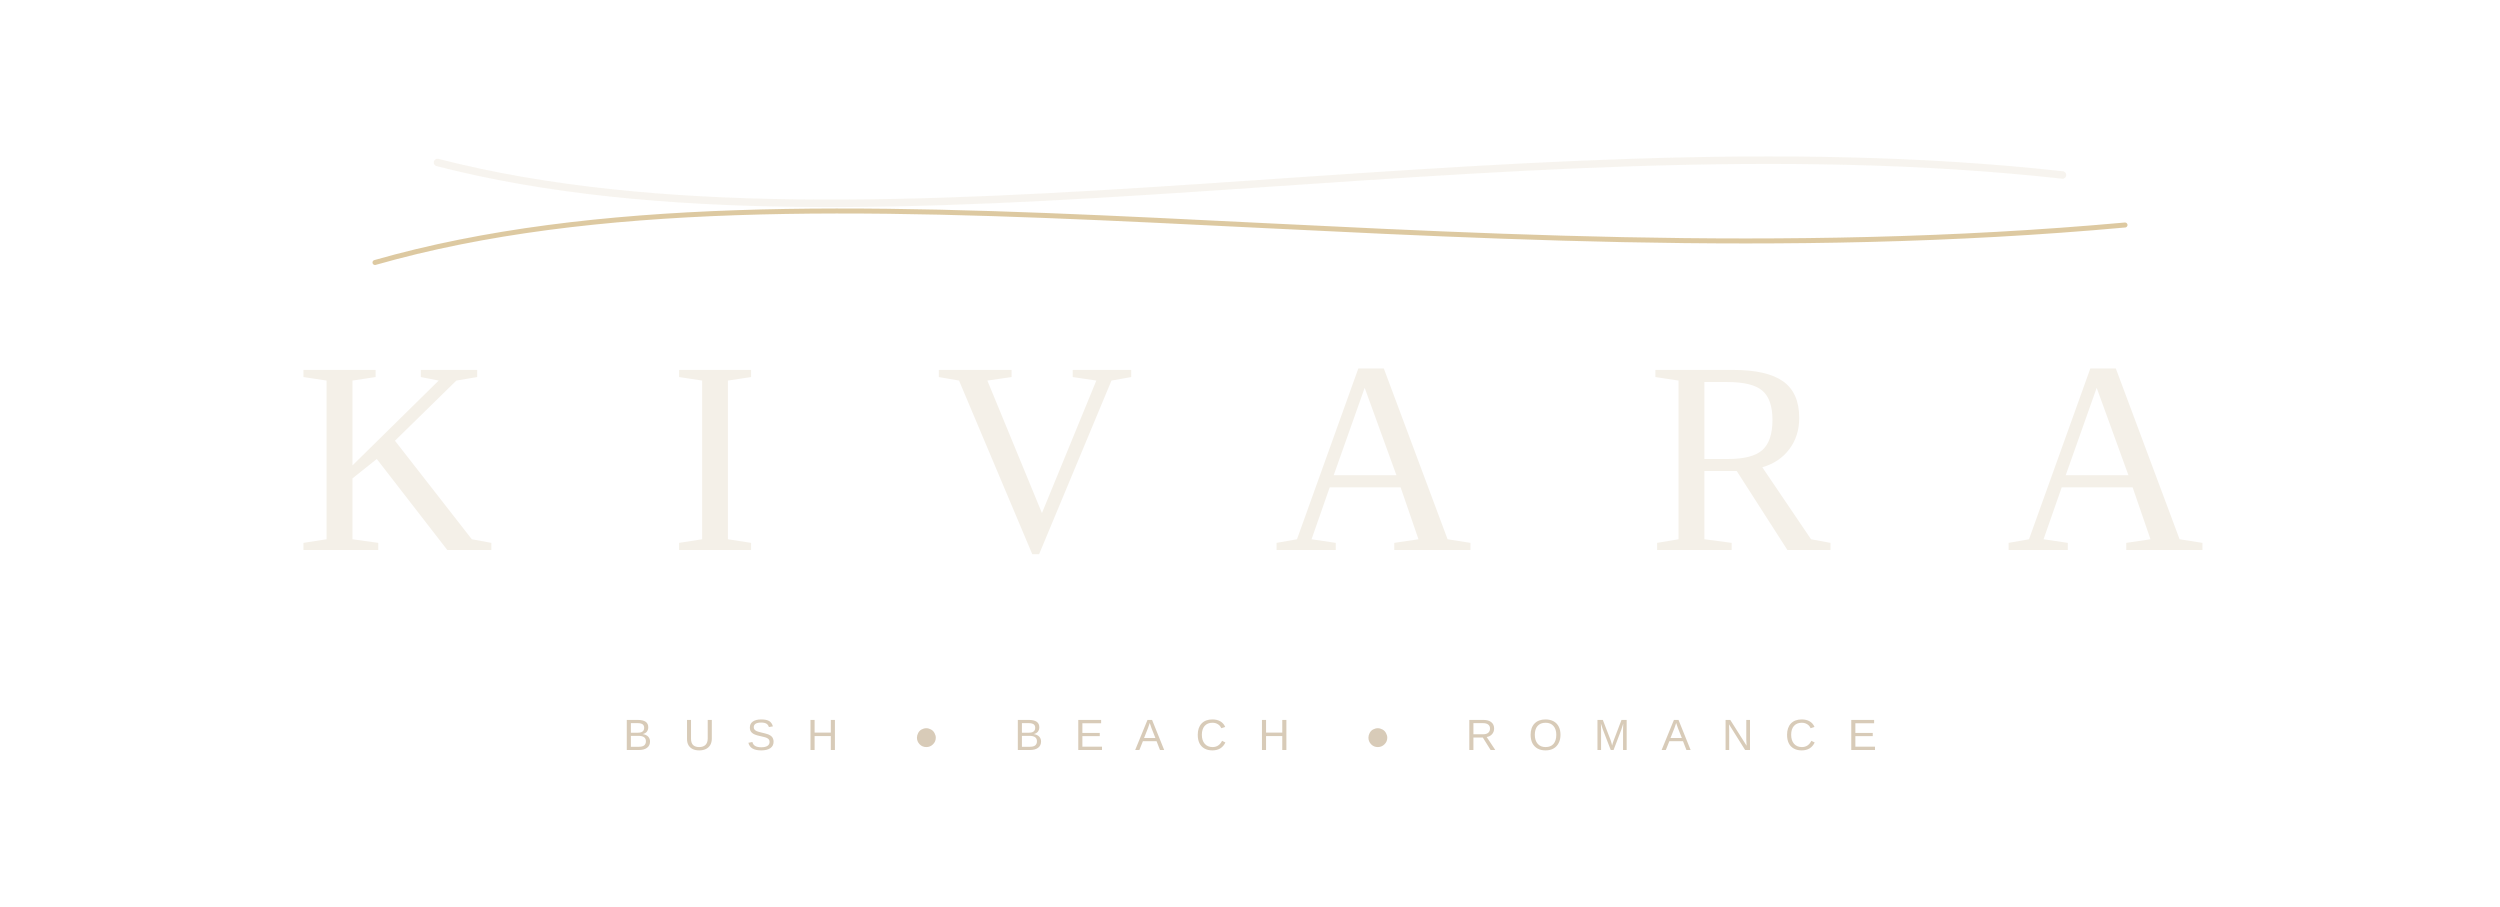
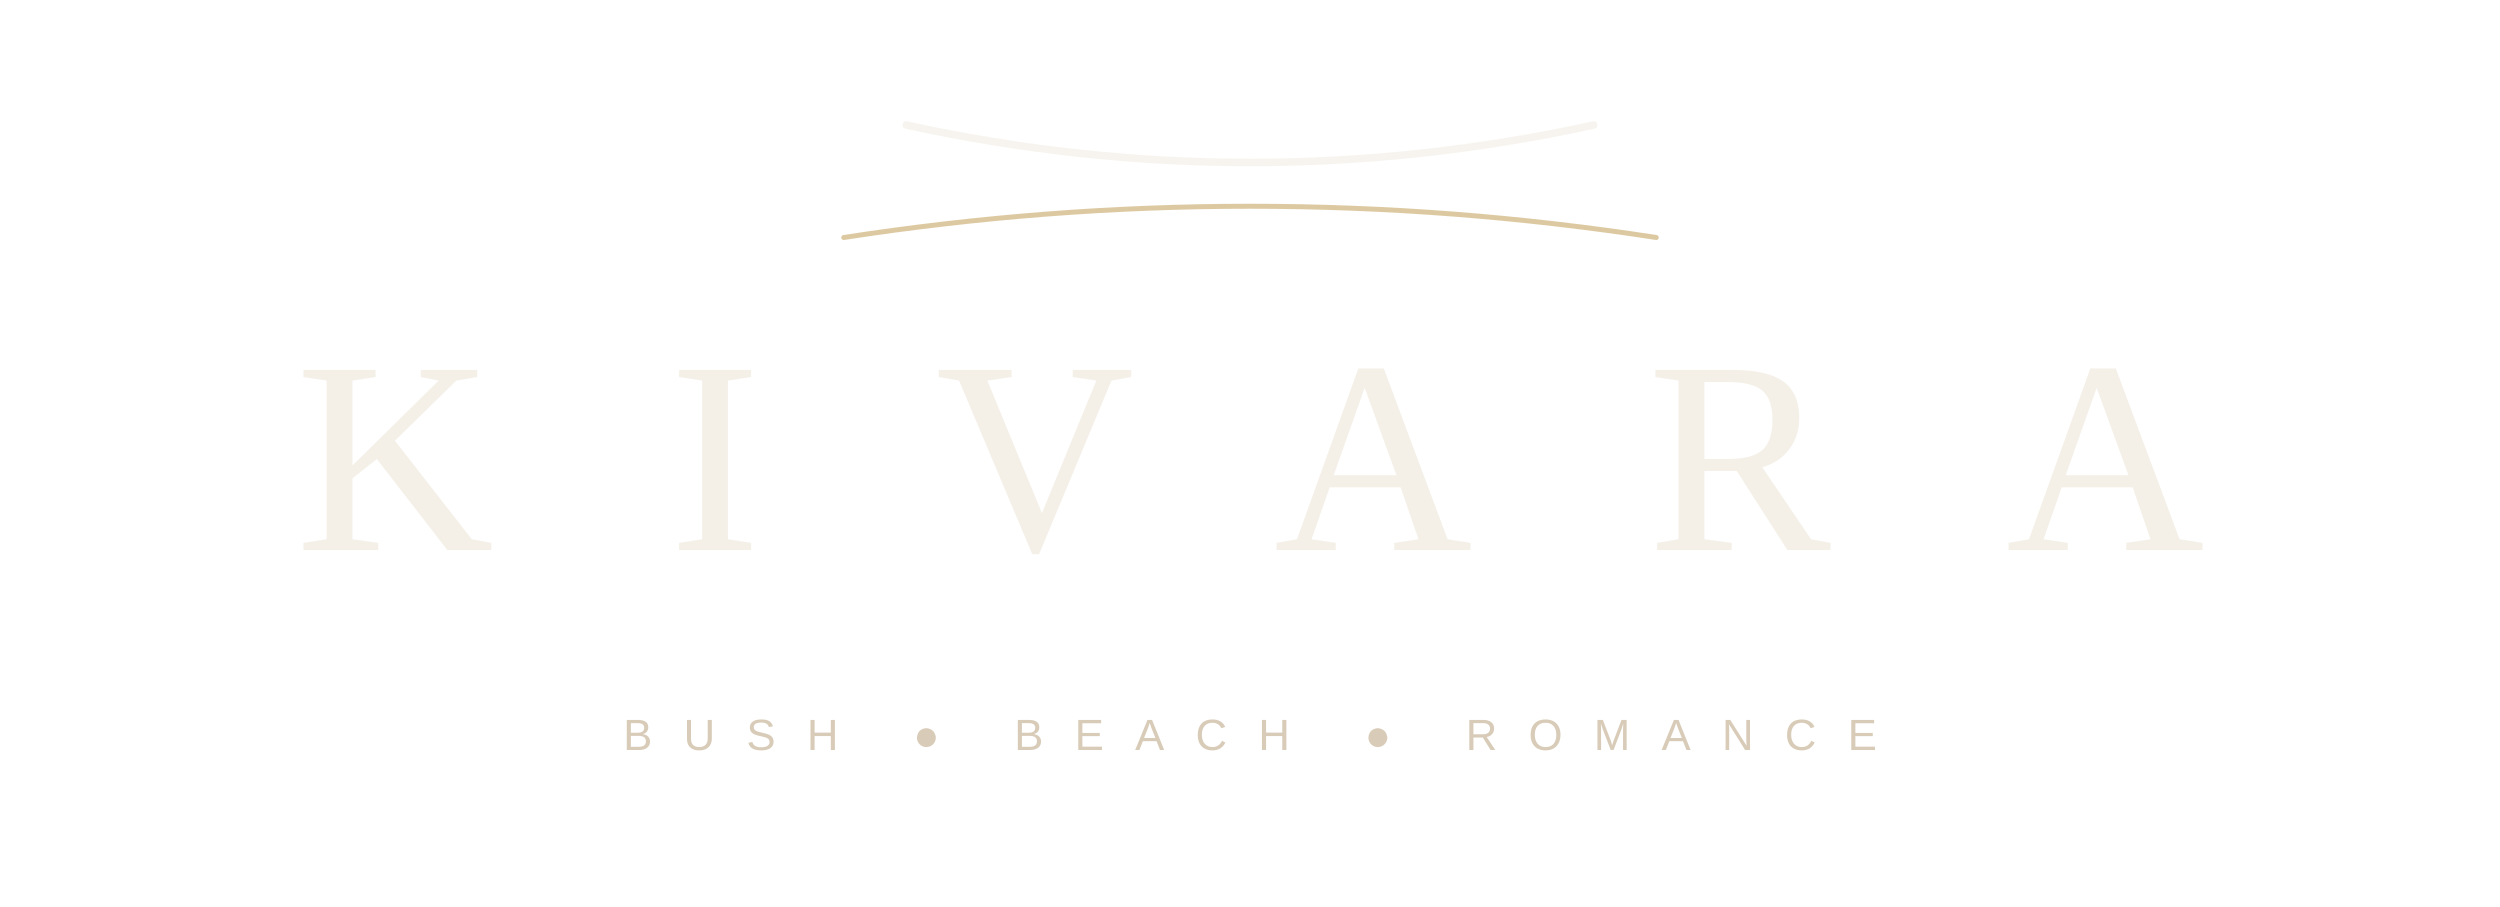
<svg xmlns="http://www.w3.org/2000/svg" viewBox="0 0 400 145" fill="none">
-   <path d="M 70,26 C 140,44 240,18 330,28" stroke="#F4F0E8" stroke-width="1.2" fill="none" stroke-linecap="round" opacity="0.7" />
-   <path d="M 60,42 C 130,22 230,46 340,36" stroke="#D4BC8A" stroke-width="0.8" fill="none" stroke-linecap="round" opacity="0.8" />
+   <path d="M 145,20 Q 200,32 255,20" stroke="#F4F0E8" stroke-width="1.2" fill="none" stroke-linecap="round" opacity="0.7" />
+   <path d="M 135,38 Q 200,28 265,38" stroke="#D4BC8A" stroke-width="0.8" fill="none" stroke-linecap="round" opacity="0.8" />
  <text x="200" y="88" text-anchor="middle" font-family="'Trajan Pro','Times New Roman',Georgia,serif" font-size="44" font-weight="400" fill="#F4F0E8" style="letter-spacing:28px">KIVARA</text>
  <text x="200" y="120" text-anchor="middle" font-family="'Montserrat','Helvetica Neue',Arial,sans-serif" font-size="7" font-weight="300" fill="#D8CBB8" style="letter-spacing:5px">BUSH ● BEACH ● ROMANCE</text>
</svg>
